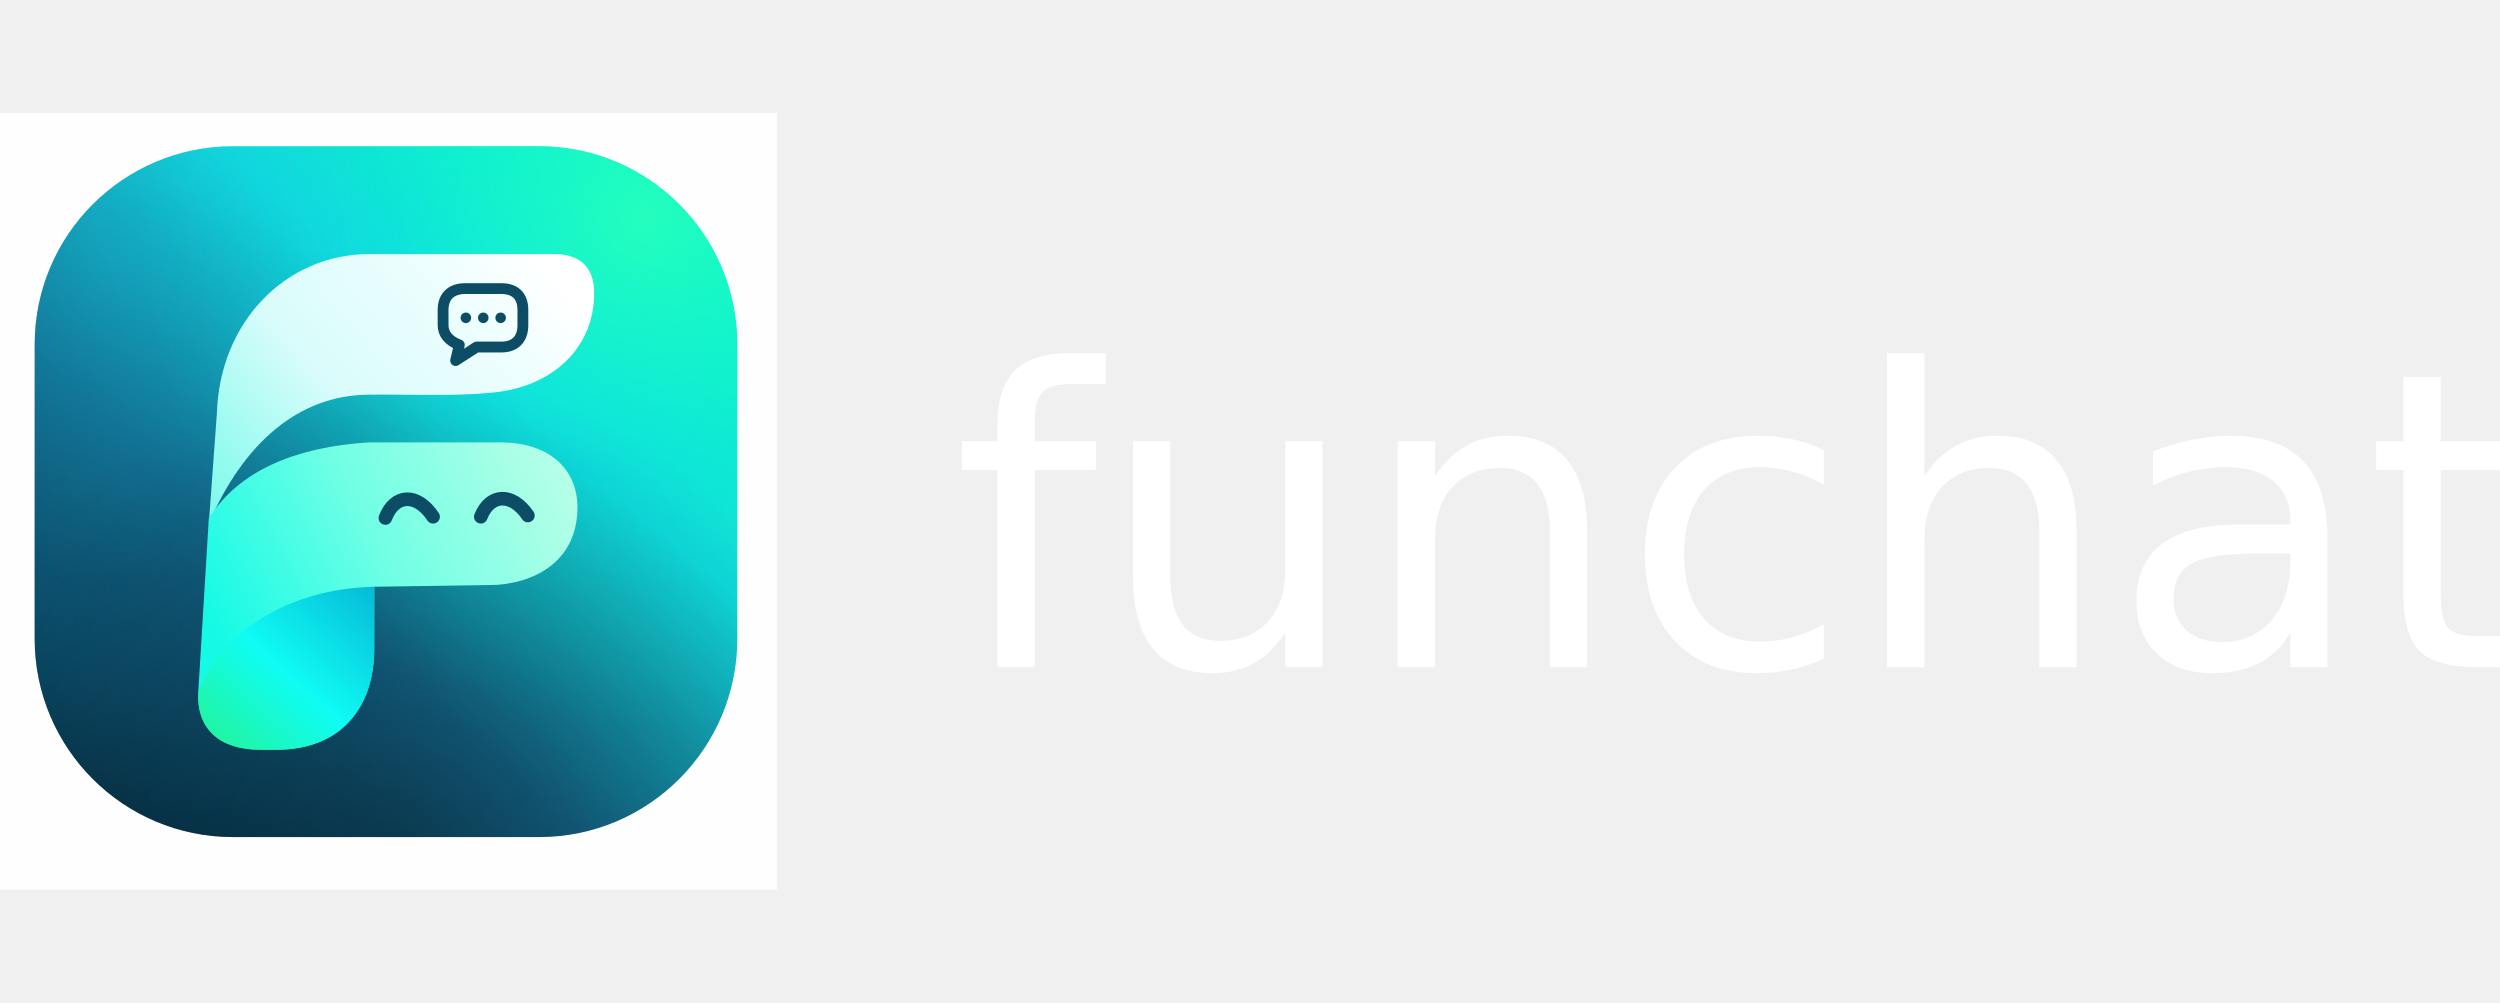
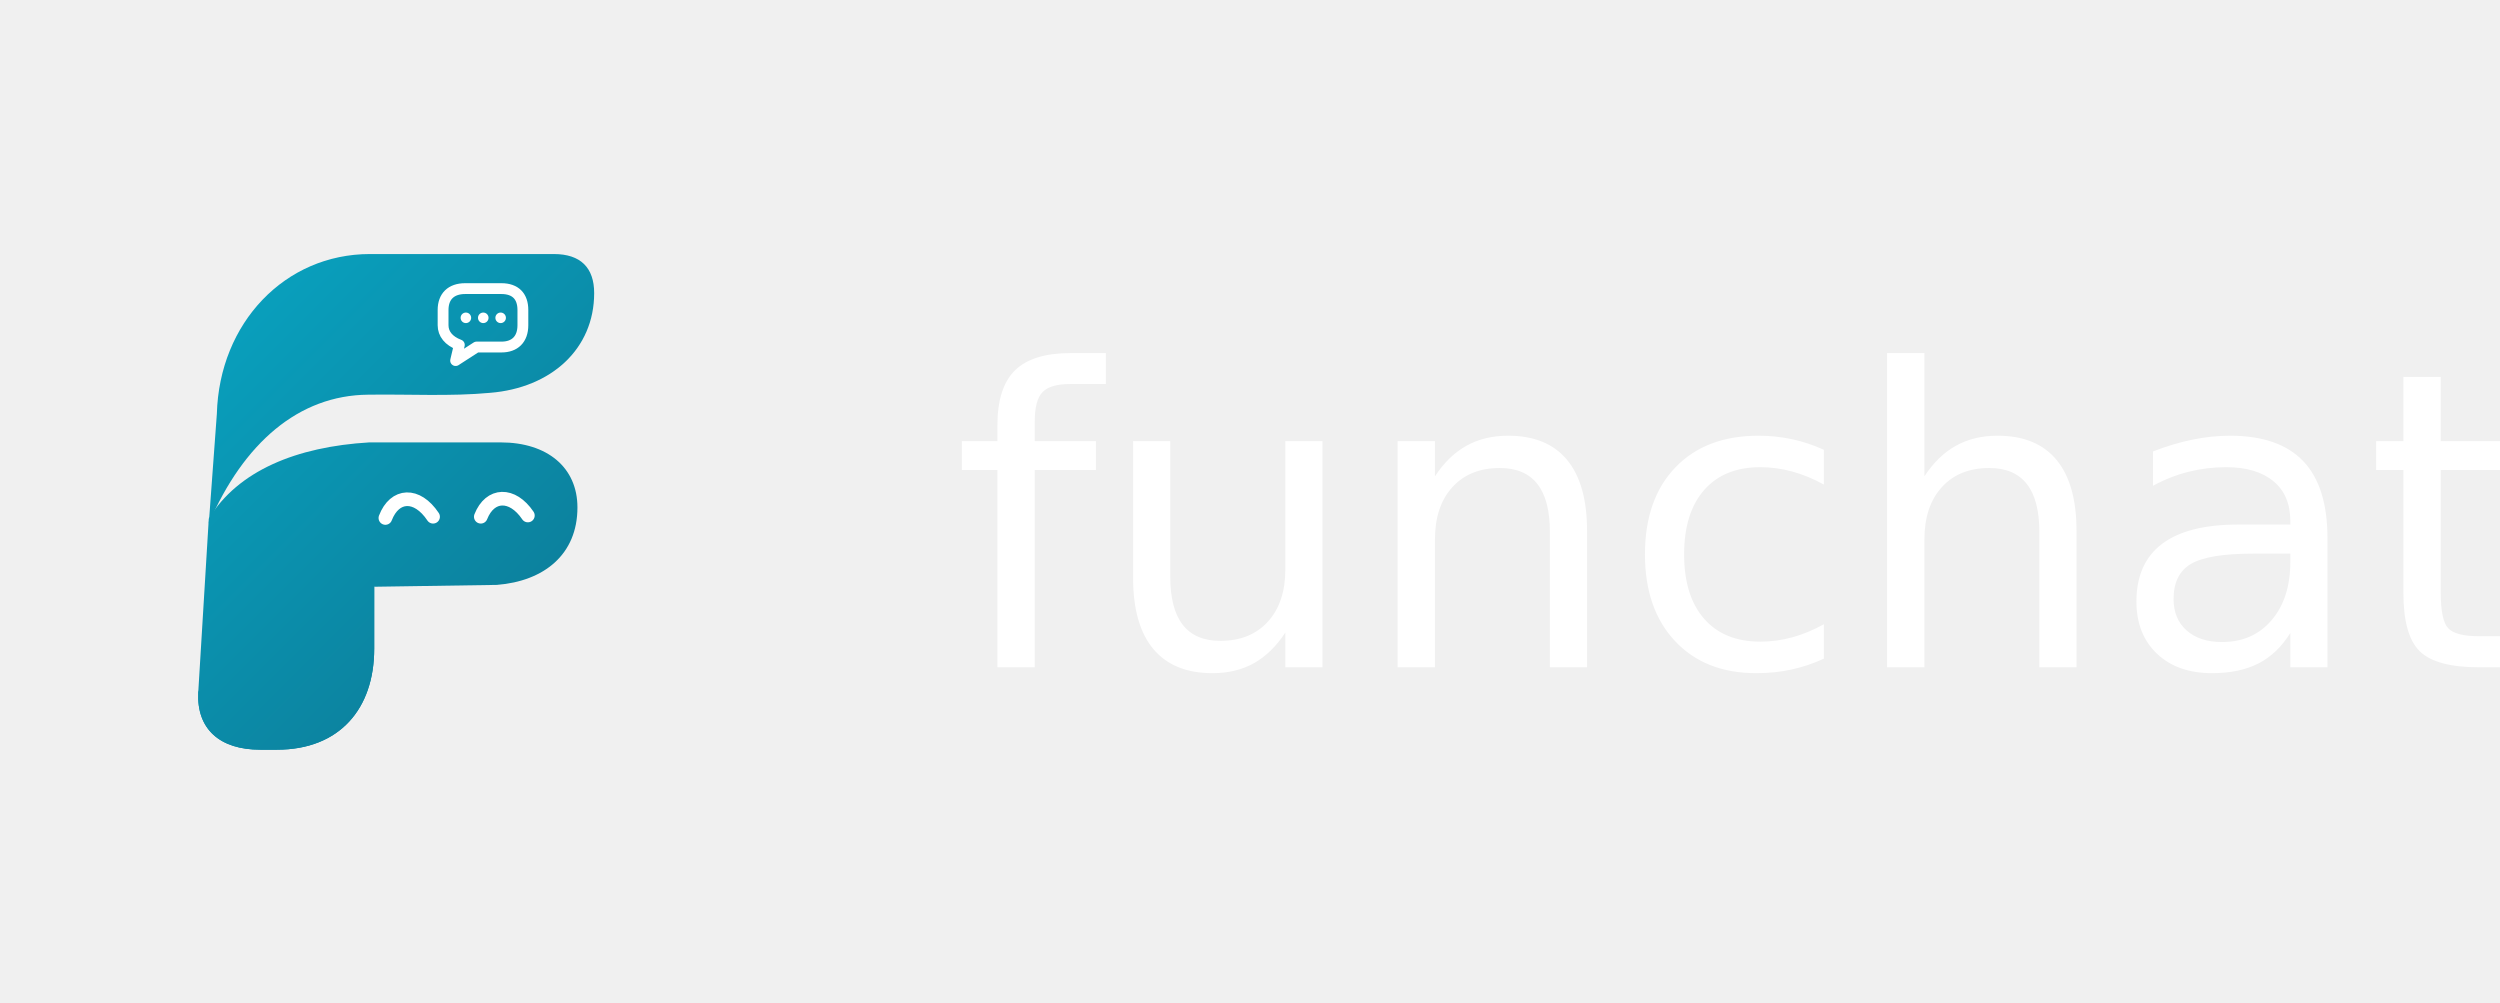
<svg xmlns="http://www.w3.org/2000/svg" viewBox="0 0 798 320" width="798" height="320" role="img" aria-label="funchat">
  <defs>
    <linearGradient id="g" x1="0" y1="0" x2="1024" y2="1024" gradientUnits="userSpaceOnUse">
      <stop offset="0" stop-color="#06B6D4" />
      <stop offset="1" stop-color="#0E7490" />
    </linearGradient>
  </defs>
  <g transform="translate(0,36.0) scale(0.2421875)">
-     <svg viewBox="0 0 1254 1254" width="1024" height="1024" role="img" aria-label="funchat logo">
-       <defs>
-         <linearGradient id="background" x1="130" y1="1100" x2="1010" y2="90" gradientUnits="userSpaceOnUse">
-           <stop offset="0" stop-color="#052434" />
-           <stop offset=".36" stop-color="#156789" />
-           <stop offset=".7" stop-color="#12d9dc" />
-           <stop offset="1" stop-color="#10fab7" />
-         </linearGradient>
-         <radialGradient id="sky" cx="1040" cy="170" r="820" gradientUnits="userSpaceOnUse">
-           <stop offset="0" stop-color="#26ffbd" stop-opacity=".92" />
-           <stop offset=".5" stop-color="#08eee3" stop-opacity=".32" />
-           <stop offset="1" stop-color="#08eee3" stop-opacity="0" />
-         </radialGradient>
-         <radialGradient id="left-shade" cx="60" cy="770" r="690" gradientUnits="userSpaceOnUse">
-           <stop offset="0" stop-color="#0c5f83" stop-opacity=".55" />
-           <stop offset="1" stop-color="#0c5f83" stop-opacity="0" />
-         </radialGradient>
-         <radialGradient id="left-blue" cx="190" cy="240" r="520" gradientUnits="userSpaceOnUse">
-           <stop offset="0" stop-color="#13bcdd" stop-opacity=".35" />
-           <stop offset="1" stop-color="#13bcdd" stop-opacity="0" />
-         </radialGradient>
-         <radialGradient id="bottom-shade" cx="640" cy="1200" r="780" gradientUnits="userSpaceOnUse">
-           <stop offset="0" stop-color="#051d2c" stop-opacity=".4" />
-           <stop offset="1" stop-color="#051d2c" stop-opacity="0" />
-         </radialGradient>
-         <linearGradient id="upper" x1="324" y1="647" x2="843" y2="205" gradientUnits="userSpaceOnUse">
-           <stop offset="0" stop-color="#78fbea" />
-           <stop offset=".43" stop-color="#d9fcfb" />
-           <stop offset=".8" stop-color="#eefefe" />
-           <stop offset="1" stop-color="#ffffff" />
-         </linearGradient>
-         <linearGradient id="face" x1="332" y1="805" x2="907" y2="507" gradientUnits="userSpaceOnUse">
-           <stop offset="0" stop-color="#15fae5" />
-           <stop offset=".47" stop-color="#72ffe5" />
-           <stop offset="1" stop-color="#bdffe7" />
-         </linearGradient>
-         <linearGradient id="foot" x1="337" y1="1020" x2="591" y2="744" gradientUnits="userSpaceOnUse">
-           <stop offset="0" stop-color="#23f59b" />
-           <stop offset=".45" stop-color="#0ffcf4" />
-           <stop offset="1" stop-color="#06b8d7" />
-         </linearGradient>
-         <clipPath id="tile">
-           <rect x="56" y="54" width="1134" height="1115" rx="320" />
-         </clipPath>
-       </defs>
-       <rect width="1254" height="1254" fill="#fefefe" />
-       <g clip-path="url(#tile)">
-         <rect x="56" y="54" width="1134" height="1115" fill="url(#background)" />
-         <rect x="56" y="54" width="1134" height="1115" fill="url(#sky)" />
-         <rect x="56" y="54" width="1134" height="1115" fill="url(#left-shade)" />
-         <rect x="56" y="54" width="1134" height="1115" fill="url(#left-blue)" />
-         <rect x="56" y="54" width="1134" height="1115" fill="url(#bottom-shade)" />
+     <g transform="scale(0.8165869)">
+       <path fill="url(#g)" d="M 350 486 C 354 339 460 228 597 228 H 894 C 937 228 959 250 959 291 C 959 381 890 444 791 452 C 727 458 659 454 594 455 C 482 456 393 533 337 663 Z" />
+       <path fill="url(#g)" d="M 337 655 C 384 578 478 539 596 532 H 808 C 884 532 932 573 932 637 C 932 713 878 756 802 762 L 604 765 V 865 C 604 962 548 1028 447 1028 H 420 C 355 1028 317 995 320 935 Z" />
+       <path fill="url(#g)" d="M 320 935 C 357 840 463 768 604 765 V 865 C 604 962 548 1028 447 1028 H 420 C 355 1028 317 995 320 935 Z" />
+       <path fill="none" stroke="#FFFFFF" stroke-width="22" stroke-linecap="round" d="M 622 654 C 637 615 673 613 699 652 M 776 652 C 791 614 827 613 852 650" />
+     </g>
+     <g transform="scale(0.8165869) translate(780,336) scale(0.23) translate(-512,-512)">
+       <path d="M 385 285 H 639 C 739 285 790 340 790 435 V 542 C 790 641 733 695 640 695 H 465 L 318 790 L 344 680 C 269 652 230 602 230 542 V 435 C 230 340 286 285 385 285 Z" fill="none" stroke="#FFFFFF" stroke-width="76" stroke-linecap="round" stroke-linejoin="round" />
+       <g fill="#FFFFFF">
+         <circle cx="390" cy="490" r="37" />
+         <circle cx="512" cy="490" r="37" />
+         <circle cx="634" cy="490" r="37" />
      </g>
-       <path id="upper-shape" fill="url(#upper)" d="M 350 486 C 354 339 460 228 597 228 H 894 C 937 228 959 250 959 291 C 959 381 890 444 791 452 C 727 458 659 454 594 455 C 482 456 393 533 337 663 Z" />
-       <path id="face-shape" fill="url(#face)" d="M 337 655 C 384 578 478 539 596 532 H 808 C 884 532 932 573 932 637 C 932 713 878 756 802 762 L 604 765 V 865 C 604 962 548 1028 447 1028 H 420 C 355 1028 317 995 320 935 Z" />
-       <path id="foot-shape" fill="url(#foot)" d="M 320 935 C 357 840 463 768 604 765 V 865 C 604 962 548 1028 447 1028 H 420 C 355 1028 317 995 320 935 Z" />
-       <path id="eyes" fill="none" stroke="#0c4d65" stroke-width="22" stroke-linecap="round" d="M 622 654 C 637 615 673 613 699 652 M 776 652 C 791 614 827 613 852 650" />
-       <g transform="translate(780,336) scale(0.23) translate(-512,-512)">
-         <path d="M 385 285 H 639 C 739 285 790 340 790 435 V 542 C 790 641 733 695 640 695 H 465 L 318 790 L 344 680 C 269 652 230 602 230 542 V 435 C 230 340 286 285 385 285 Z" fill="none" stroke="#0c4d65" stroke-width="76" stroke-linecap="round" stroke-linejoin="round" />
-         <g fill="#0c4d65">
-           <circle cx="390" cy="490" r="37" />
-           <circle cx="512" cy="490" r="37" />
-           <circle cx="634" cy="490" r="37" />
-         </g>
-       </g>
-     </svg>
+     </g>
  </g>
  <text x="304" y="213.0" font-family="'Noto Sans SC','Source Sans 3','DejaVu Sans',sans-serif" font-size="132" font-weight="500" fill="#FFFFFF">funchat</text>
</svg>
